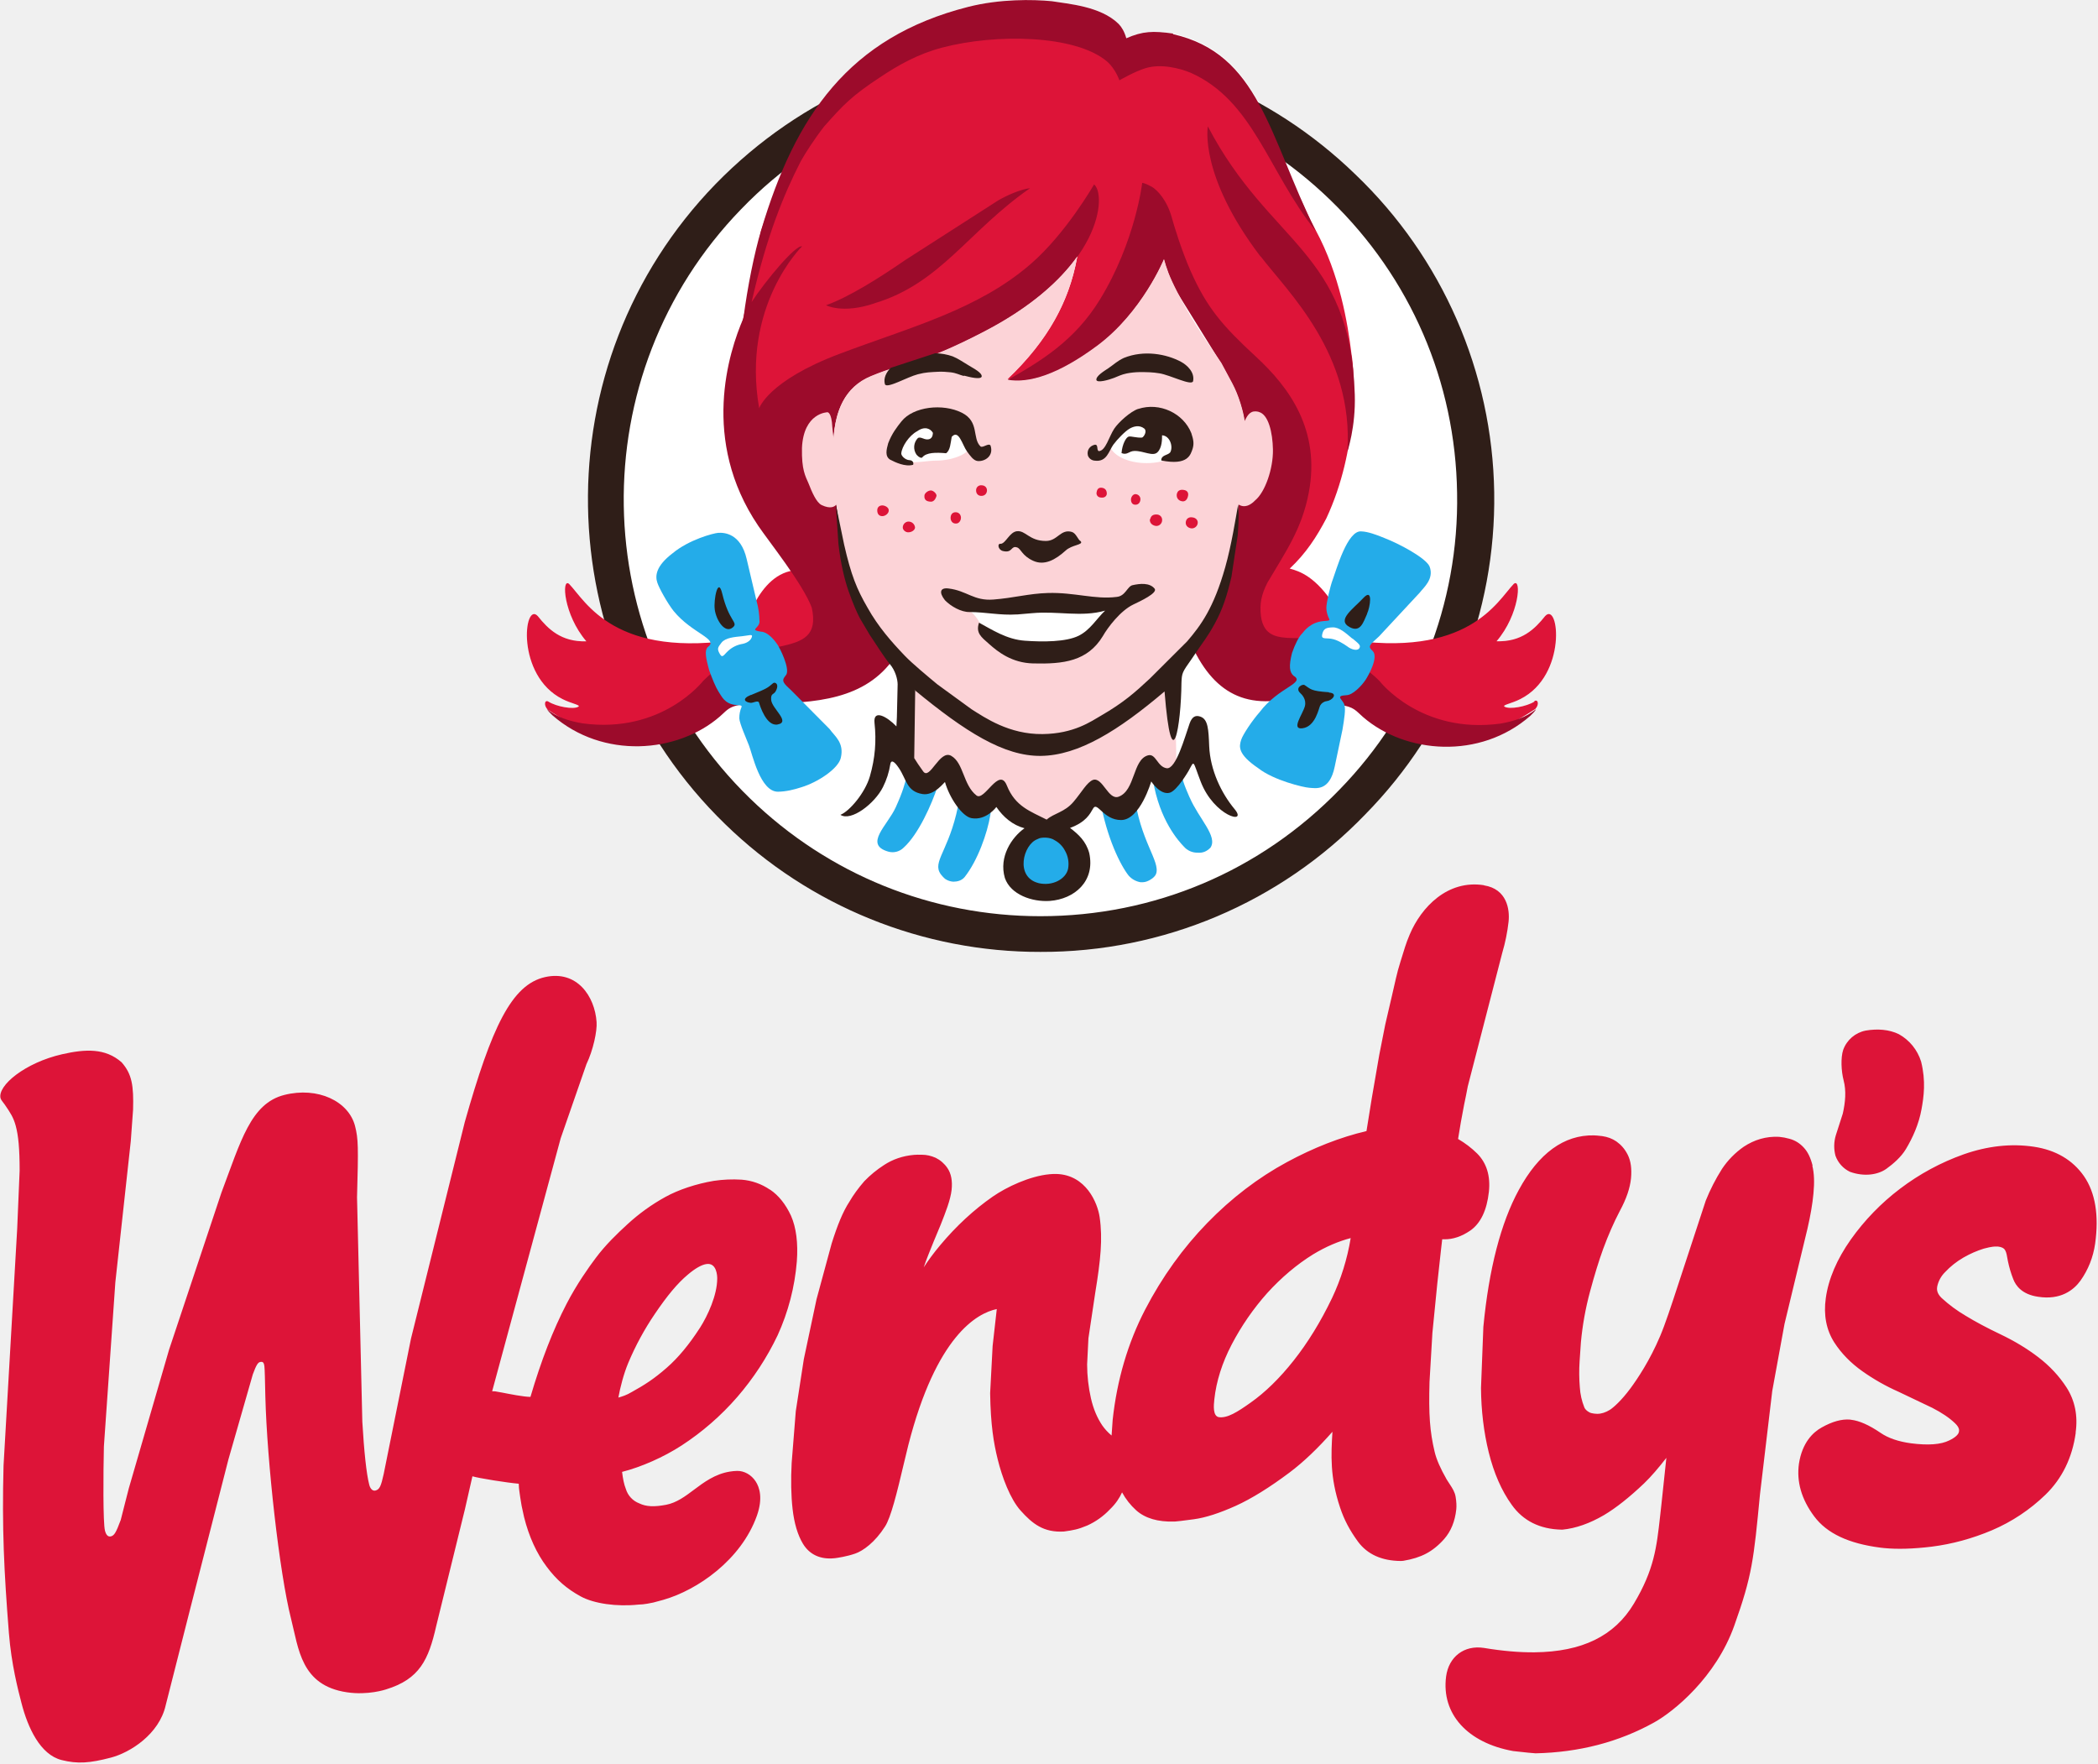
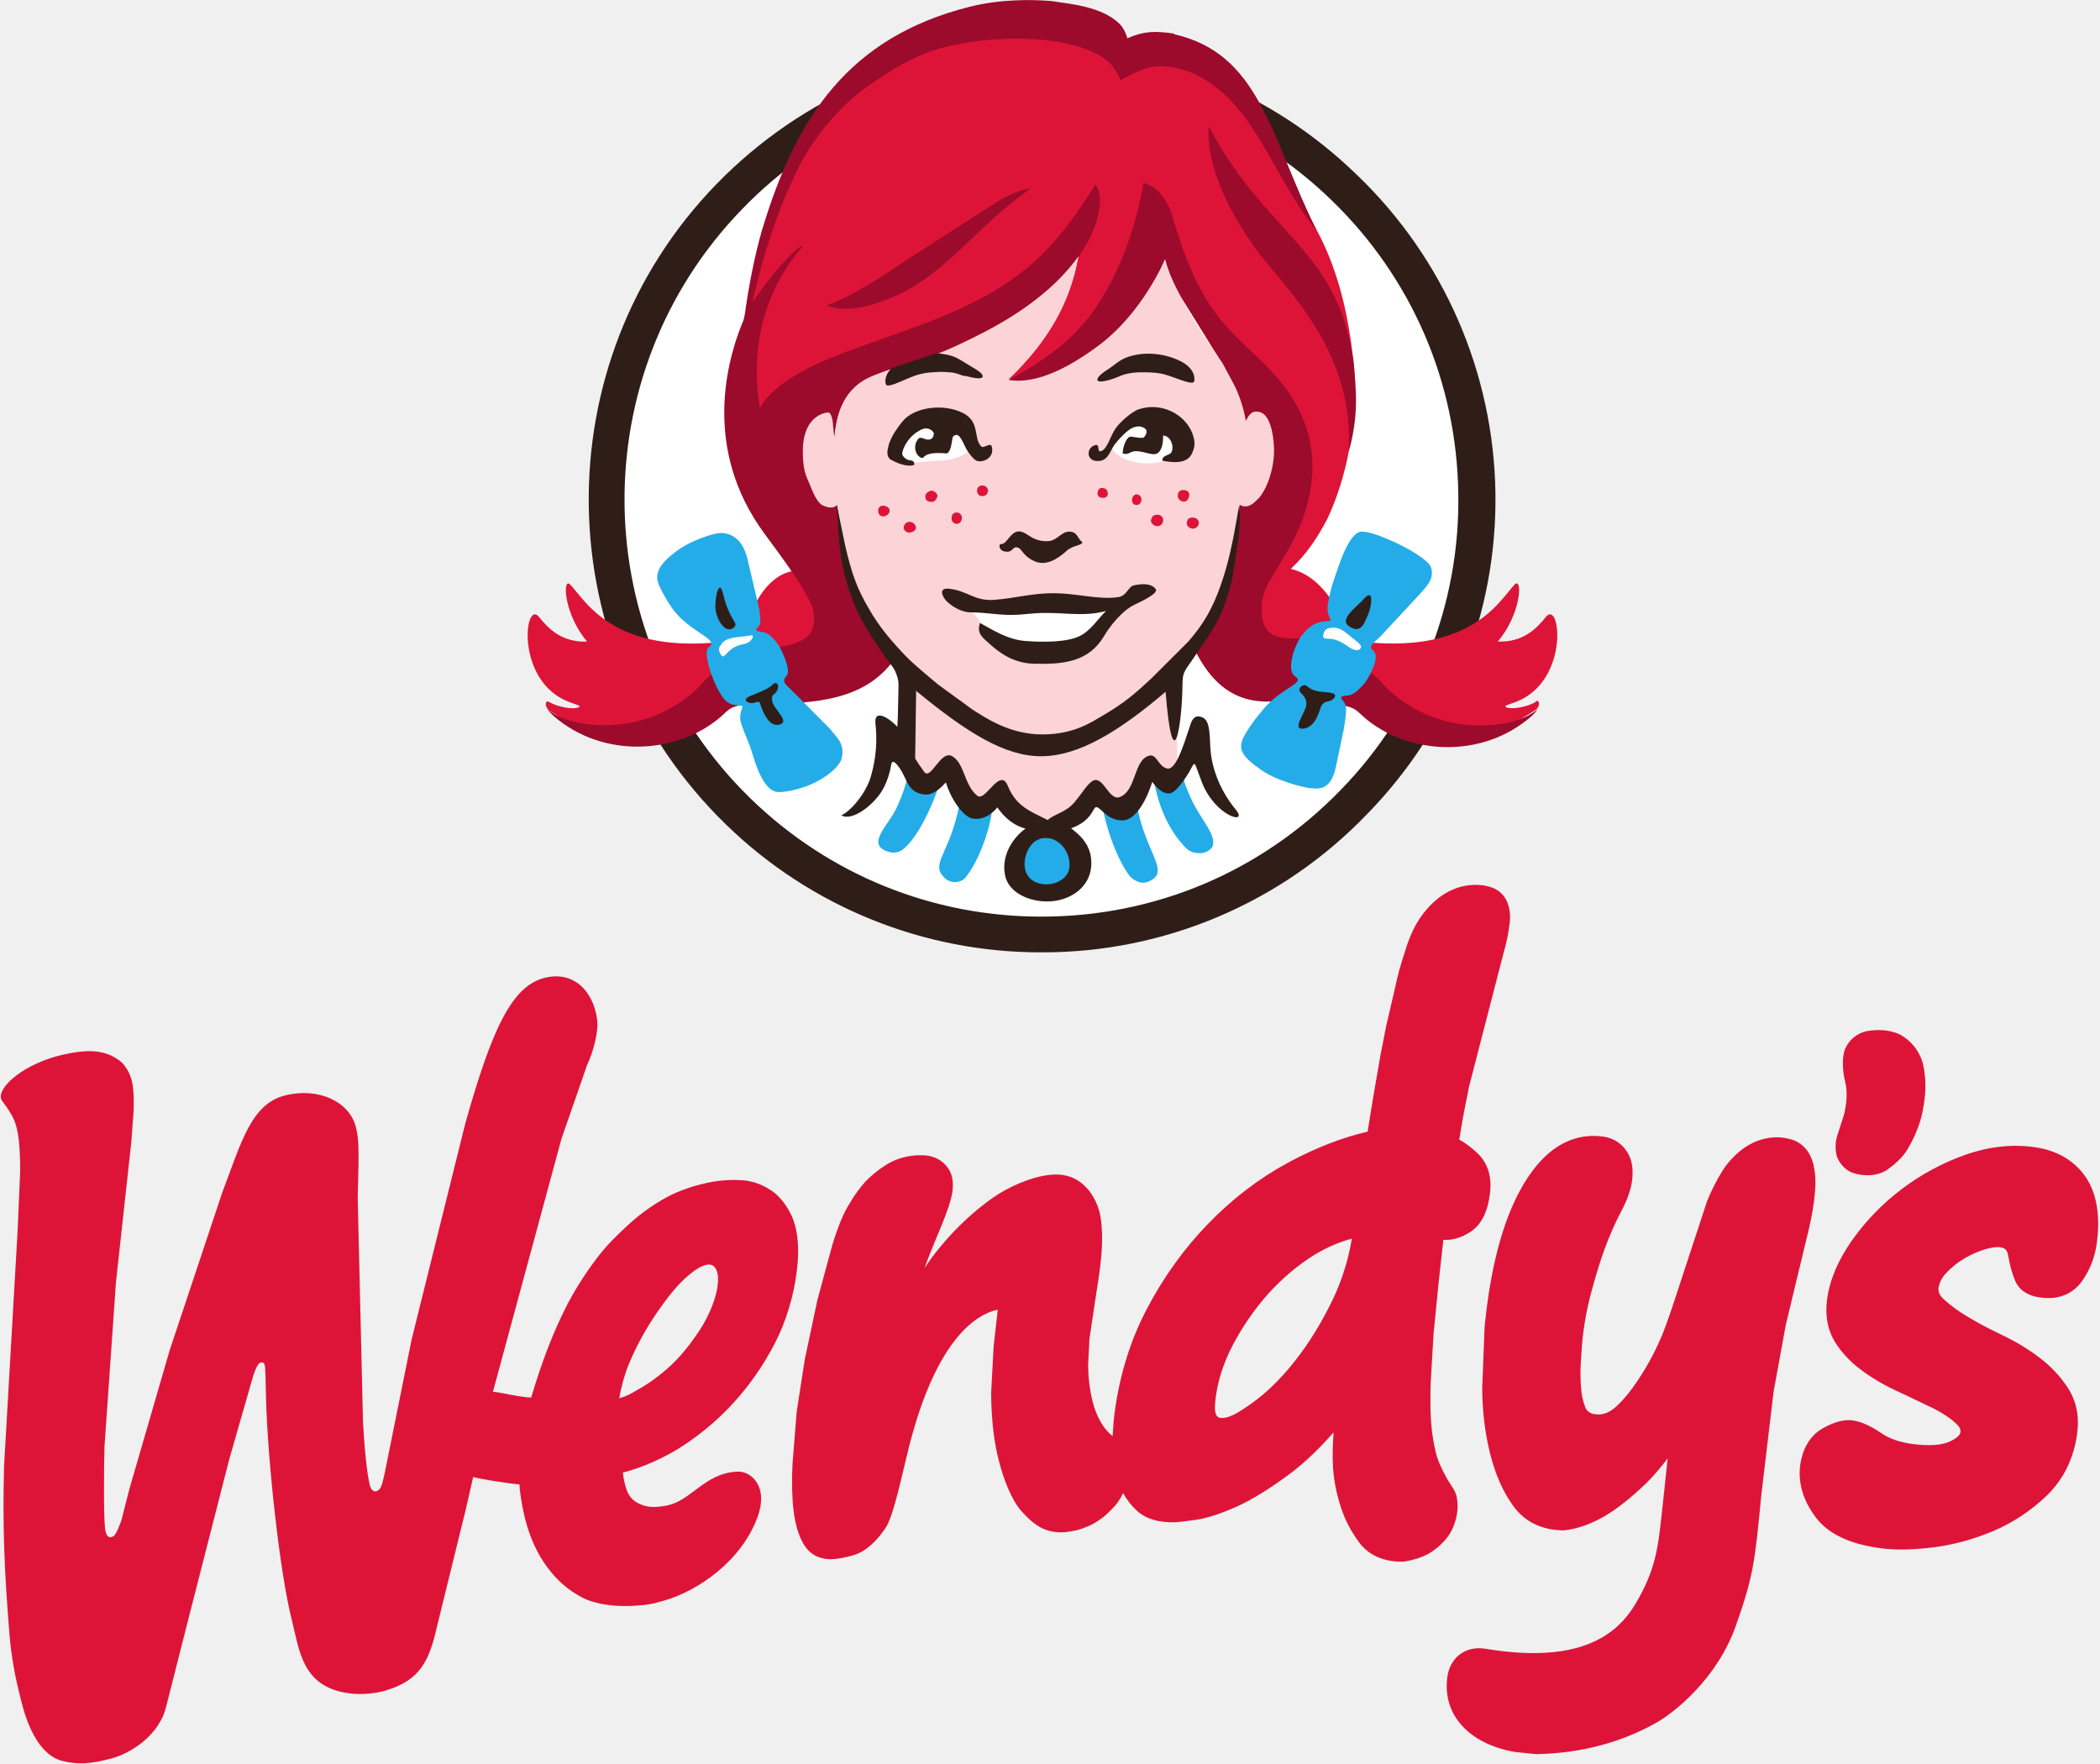
- <svg xmlns="http://www.w3.org/2000/svg" width="990" height="832">
+ <svg xmlns="http://www.w3.org/2000/svg" width="800" height="672" viewBox="0 0 990 832">
  <defs>
    <clipPath id="A">
      <path d="M15.75 694h81.833v90H15.75v-90z" />
    </clipPath>
    <clipPath id="B">
      <path d="M15.75 694h81.833v90H15.75v-90z" />
    </clipPath>
  </defs>
  <g transform="matrix(15.43459 0 0 -15.43459 -431.7622 11821.594)">
    <g transform="translate(-.032 -.032)">
      <g clip-path="url(#A)">
        <path d="M68.727 726.257c-.345-.72-.74-1.36-1.17-1.904s-.873-.976-1.32-1.29c-.388-.275-.712-.486-.978-.44-.172.043-.15.346-.128.54.06.558.24 1.122.53 1.678a7.77 7.77 0 0 0 1.088 1.575c.432.475.902.872 1.398 1.18.4.242.776.4 1.153.5a6.9 6.9 0 0 0-.574-1.842m4.65 12.63c-1.114.176-1.92-.672-2.272-1.508-.125-.293-.16-.444-.28-.822-.12-.372-.167-.653-.26-1.037l-.208-.895-.183-.928-.23-1.332-.16-.994c-.8-.188-1.62-.51-2.433-.95-.88-.476-1.698-1.102-2.435-1.86s-1.38-1.648-1.9-2.65c-.526-1.014-.86-2.148-.992-3.37l-.033-.478a1.57 1.57 0 0 0-.286.31c-.156.233-.27.5-.345.827a4.73 4.73 0 0 0-.117 1.037l.04.8.21 1.402c.16.977.23 1.632.133 2.3-.064.442-.42 1.29-1.315 1.32a1.66 1.66 0 0 1-.22-.008c-.602-.057-1.306-.387-1.737-.686-.574-.4-1.112-.897-1.6-1.48-.207-.247-.37-.47-.506-.68.086.263.2.526.3.78l.22.528c.146.37.298.753.332 1.06.03.277-.014.503-.13.67a.93.93 0 0 1-.358.311c-.14.062-.28.093-.418.093-.098.003-.184.001-.243-.004-.345-.03-.654-.137-.916-.31a3.35 3.35 0 0 1-.605-.496c-.178-.205-.334-.418-.456-.628-.2-.306-.368-.724-.542-1.278l-.462-1.703-.388-1.83-.246-1.592-.126-1.58c-.028-.52-.018-.996.028-1.408.05-.44.156-.797.317-1.064.202-.332.532-.486.96-.443.008 0 .015.002.02.002.08.01.358.05.617.14.24.083.604.343.912.827.178.276.36 1.006.577 1.93l.136.562c.853 3.33 2.092 4.03 2.704 4.157l-.127-1.127-.076-1.442c.014-.977.11-1.535.23-2.02.135-.553.386-1.22.7-1.57.358-.4.703-.68 1.326-.642.286.04.423.062.714.184a2.19 2.19 0 0 1 .691.493c.184.177.295.35.372.52a2.08 2.08 0 0 1 .431-.548c.274-.245.667-.36 1.168-.344l.035.002c.055.003.175.016.562.068.354.047.783.187 1.28.41.485.22 1.038.564 1.646 1.02.426.32.866.74 1.31 1.245-.043-.71-.078-1.385.232-2.313.127-.382.293-.695.55-1.048.288-.388.727-.586 1.31-.59h.004l.068.005c.277.046.506.118.7.22s.385.256.555.45c.205.235.327.537.367.902.01.1.006.235-.02.386-.024.146-.098.26-.175.377l-.098.152c-.193.337-.315.616-.37.852-.146.617-.183 1.135-.155 2.132l.088 1.495.15 1.513.113 1.03.037.322.07-.001c.256-.003.524.085.79.268.314.22.505.617.567 1.183.052.483-.067.876-.355 1.168-.177.175-.375.325-.587.448l.085.513.098.526.063.307.05.26 1.055 4.085a5.51 5.51 0 0 1 .193.953c.04.373-.05 1-.753 1.11m10.04-8.572c.056-.227.067-.506.034-.85-.03-.322-.093-.682-.183-1.073l-.702-2.914-.375-2.05-.375-3.16c-.192-2-.237-2.475-.786-4.015-.56-1.575-1.844-2.62-2.443-2.954-1.085-.606-2.306-.92-3.633-.948-.014 0-.018.001-.02.002l-.2.017-.464.05c-1.394.25-2.2 1.135-2.05 2.28.08.6.547.964 1.15.874.565-.094 1.087-.14 1.558-.135 1.447.016 2.44.495 3.034 1.49.62 1.037.694 1.72.8 2.663l.042.38.15 1.412c-.234-.3-.462-.57-.683-.782-.447-.425-.857-.75-1.222-.967-.437-.256-.864-.406-1.27-.446h-.027c-.666.014-1.18.27-1.528.763-.307.426-.543.964-.7 1.598-.152.618-.232 1.28-.237 1.97l.072 1.87c.17 1.77.535 3.18 1.084 4.186.608 1.12 1.382 1.688 2.298 1.667.05 0 .12-.008.25-.022.165-.023.31-.078.436-.164.14-.1.253-.223.346-.407.095-.19.127-.428.1-.72-.03-.298-.14-.625-.343-1-.182-.346-.353-.738-.51-1.163-.132-.364-.266-.802-.4-1.3a9.18 9.18 0 0 1-.279-1.553l-.04-.583a5.33 5.33 0 0 1 .007-.786 1.96 1.96 0 0 1 .138-.618c.04-.098.168-.165.208-.173a.81.81 0 0 1 .186-.024c.128 0 .26.042.39.124.1.064.344.273.63.66.2.272.587.84.905 1.596.15.352.34.928.54 1.54l.854 2.6a5.99 5.99 0 0 0 .497.97 2.54 2.54 0 0 0 .662.675c.322.213.68.324 1.08.304a1.71 1.71 0 0 0 .315-.059c.17-.044.32-.136.442-.27.12-.127.208-.308.27-.553m.7.3a1.15 1.15 0 0 0 .01.63l.213.662c.078.347.11.693.025 1.016-.074.284-.092.696-.013.932a.92.92 0 0 0 .688.59c.357.06.713.037 1.014-.11a1.45 1.45 0 0 0 .68-.838c.15-.6.082-1.078.012-1.46-.082-.457-.272-.873-.476-1.214-.145-.243-.388-.453-.596-.603-.256-.183-.676-.252-1.117-.092a.87.87 0 0 0-.44.488m7.345-8.465c-.106-.766-.418-1.403-.925-1.895a5.39 5.39 0 0 0-1.635-1.087c-.603-.255-1.223-.424-1.843-.502-.56-.068-1.05-.083-1.454-.043l-.11.012c-.976.125-1.64.435-2.03.958s-.542 1.062-.466 1.608c.1.648.43.963.698 1.11.326.183.61.26.864.24.01-.001.02-.002.03-.005.255-.03.55-.16.9-.398.235-.163.55-.27.934-.322.52-.067.913-.04 1.167.087.183.087.29.184.3.273.006.04.017.122-.123.255-.17.163-.405.322-.695.47l-1.032.492a6.35 6.35 0 0 0-1.099.623c-.358.252-.648.55-.863.883-.245.385-.332.84-.26 1.353.08.587.34 1.192.767 1.797a7.11 7.11 0 0 0 1.501 1.548 7.2 7.2 0 0 0 1.946 1.053c.728.256 1.45.337 2.147.233.67-.1 1.187-.404 1.534-.902.346-.504.46-1.198.34-2.06-.06-.417-.21-.797-.45-1.134-.202-.28-.6-.602-1.3-.49-.483.072-.677.333-.754.54-.068.17-.123.356-.163.548-.028.127-.035.292-.118.378-.05.044-.147.077-.268.068 0 0-.1.006-.35-.063-.21-.065-.422-.157-.624-.274a2.44 2.44 0 0 1-.566-.45.87.87 0 0 1-.236-.439c-.012-.073-.02-.198.136-.347a4.3 4.3 0 0 1 .738-.545c.3-.183.645-.367 1.054-.562.43-.205.82-.44 1.154-.696.357-.27.65-.587.874-.934.255-.4.35-.864.276-1.38m-42.058 3.206c-.332-.514-.664-.915-1.017-1.223-.394-.345-.688-.53-1.064-.738-.164-.1-.3-.14-.413-.172.056.308.16.72.304 1.064a8.55 8.55 0 0 0 .81 1.492c.384.567.695.94 1.012 1.205.22.186.413.297.558.32.323.056.34-.362.338-.445-.002-.503-.286-1.124-.528-1.504m2.14 4.224a1.77 1.77 0 0 1-.869.306 4.05 4.05 0 0 1-.845-.036c-.543-.09-1.093-.276-1.482-.492a5.95 5.95 0 0 1-1.157-.832c-.31-.284-.67-.628-.975-1.037-.2-.265-.58-.8-.888-1.396-.416-.802-.778-1.735-1.106-2.848-.205 0-.653.09-.858.13l-.226.04-.087.002 2.095 7.733.788 2.268c.206.428.33 1.014.31 1.285-.054.792-.6 1.592-1.572 1.377-1.03-.228-1.638-1.54-2.458-4.434l-1.644-6.618-.834-4.137c-.082-.374-.125-.48-.257-.51-.066-.015-.15.03-.187.184-.086.335-.158 1.03-.21 1.92l-.162 6.862c.043 1.536.04 1.783-.06 2.176-.194.76-1.137 1.213-2.164.953s-1.33-1.415-1.923-2.99l-1.6-4.8-1.23-4.236-.124-.484-.123-.484c-.147-.394-.198-.472-.296-.5s-.156.054-.186.174c-.062.24-.052 1.767-.033 2.573l.35 5.02.472 4.315.07.96c.02.733-.03 1.087-.35 1.45-.5.44-1.112.407-1.817.247-1.135-.258-1.985-.96-1.884-1.347.016-.058.075-.114.133-.2.172-.25.262-.39.33-.64.082-.297.12-.708.12-1.37l-.075-1.783-.417-7.237c-.05-1.91.014-3.234.164-5.122.076-.95.277-1.724.385-2.14.192-.746.57-1.575 1.227-1.74.487-.123.863-.094 1.504.074.59.153 1.48.716 1.678 1.603l.753 2.964 1.163 4.546.747 2.605c.104.283.155.36.22.377s.107-.005.122-.066c.008-.03.017-.076.02-.18l.007-.2.014-.608c.05-1.984.43-5.398.786-6.795.233-.913.3-2.04 1.707-2.248.65-.098 1.19.086 1.19.086 1.038.316 1.307.914 1.54 1.935l.878 3.572.23 1.01c.2-.06 1.055-.196 1.416-.227.004-.11.01-.166.02-.236l.026-.183.042-.256.075-.345c.15-.6.384-1.11.693-1.52.3-.4.61-.67 1.038-.905.407-.222 1.104-.32 1.765-.25a1.72 1.72 0 0 1 .27.027.3.3 0 0 1 .052.01l.135.026.31.084c1.038.298 2.374 1.22 2.855 2.57.188.532.083.865-.038 1.05-.132.202-.35.325-.57.32a1.55 1.55 0 0 1-.219-.021c-.452-.072-.794-.328-1.095-.554-.272-.204-.53-.397-.85-.46-.365-.07-.614-.06-.825.043a.68.68 0 0 0-.41.442c-.057.143-.088.306-.115.52.59.15 1.27.45 1.82.807a8.12 8.12 0 0 1 1.699 1.479c.497.574.913 1.21 1.237 1.89a6.76 6.76 0 0 1 .587 2.257c.042.568-.02 1.038-.178 1.398-.164.354-.38.623-.638.797" fill="#dd1438" />
      </g>
      <g clip-path="url(#B)">
        <path d="M45.204 744.573c.267-.14.568-.182.486-.234-.148-.092-.668.001-.914.155-.107.067-.147-.088-.05-.213.036-.057.08-.108.17-.19.947-.828 2.168-1.076 3.27-.886a13.82 13.82 0 0 1 2.011-2.457 13.77 13.77 0 0 1 9.635-3.904c3.776 0 7.303 1.492 9.93 4.2a14 14 0 0 1 1.726 2.174c1.117-.21 2.365.033 3.33.876a.96.96 0 0 1 .17.192c.097.125.057.28-.05.212-.246-.154-.766-.247-.913-.155-.082.052.218.095.485.234 1.44.725 1.18 3.01.753 2.534-.308-.386-.71-.793-1.482-.768.7.813.768 1.957.526 1.754-.226-.234-.53-.723-1.14-1.135.35 1.262.522 2.582.5 3.928a13.74 13.74 0 0 1-4.201 9.722 13.95 13.95 0 0 1-2.951 2.189c-.58 1.058-1.312 1.825-2.624 2.123-.615.085-.925.076-1.43-.144-.057.206-.144.345-.233.437-.553.547-1.555.612-2.046.696-.578.056-1.588.072-2.55-.172-2.1-.532-3.53-1.55-4.568-2.982-1.15-.648-2.217-1.466-3.166-2.444-3.53-3.64-4.654-8.736-3.404-13.306-.563.4-.85.86-1.066 1.084-.242.203-.173-.94.526-1.754-.77-.025-1.175.38-1.483.768-.426.478-.685-1.81.753-2.534" fill="#fff" />
      </g>
    </g>
    <path d="M59.78 763.392a12.64 12.64 0 0 1-9.147-3.871c-4.892-5.043-4.77-13.126.275-18.02 2.392-2.32 5.543-3.596 8.874-3.596 3.477 0 6.725 1.374 9.145 3.87a12.66 12.66 0 0 1 3.594 9.068c-.05 3.404-1.425 6.583-3.87 8.952-2.39 2.32-5.542 3.598-8.872 3.598m.002-26.58a13.77 13.77 0 0 0-9.636 3.905c-5.477 5.314-5.61 14.092-.298 19.567 2.63 2.7 6.156 4.203 9.932 4.203 3.616 0 7.037-1.387 9.634-3.906a13.74 13.74 0 0 0 .298-19.568 13.72 13.72 0 0 0-9.93-4.201" fill="#2f1e18" />
    <path d="M74.885 744.466c-.245-.154-.765-.247-.913-.155-.082.052.218.095.486.234 1.438.726 1.18 3.01.753 2.534-.308-.386-.712-.793-1.483-.768.7.814.768 1.957.526 1.754-.502-.52-1.38-2.303-5.214-1.686a4.07 4.07 0 0 0 .345.389c-.196.117-.393.303-.594.6-.586.925-1.086 1.082-1.386 1.165.5.47.82.968 1.116 1.53.993 2.122.878 4.43.77 5.038-.115.94-.355 2.407-1.093 3.778-.836 1.56-1.653 4.406-4.465 5.362-.572.03-.873-.001-1.375-.22-.05.1-.524.5-.575.58-.298.27-1.174.51-1.566.64-.807.014-1.518.215-2.41-.026-3.77-1.02-5.453-2.903-6.568-6.367a10.27 10.27 0 0 1-.237-1.508c.034.097-1.226-3.726-.39-5.822.154-.176.168-.512.325-.686.396-.927 1.03-1.497 1.412-2.347-1.237-.05-1.67-1.94-1.707-2.1-3.88-.642-4.763 1.155-5.268 1.678-.24.203-.173-.94.526-1.754-.77-.025-1.175.382-1.482.768-.427.478-.686-1.81.752-2.534.268-.138.568-.182.486-.233-.148-.093-.668 0-.913.154-.115.072-.155-.1-.03-.24 3.703-2.46 5.408.246 5.972.324 2.042-.587 5.662.855 4.056 2.1-.437.683-1.096 1.855-1.12 3.206-.1.76-.002.994-.836.924.296.922.6 1.73.293 3.13-.055-.02-.112-.07-.154-.1 1.645 1.606 4.9 1.797 6.665 3.552.23.4 1.14.533 1.357.95-.202-1.443-.845-2.713-2.182-3.988 0 0 .94-.003 1.687.53 1.274.91 1.87 2.014 2.75 2.968.005.047.247.263.237.322.145-.073.425-.305.518-.45 1.04-1.606.195-1.213 1.344-2.673.067-.077.19-.4.256-.49.25-.47.37-.76.688-1.195.413-.284.33-.765.573-1.584-.072-1.017-.28-1.8-.958-2.262-.037-.886-.785-2.942-.785-2.942.067-.203-.785-1.563 1.227-1.973.528-.107 1.326-.001 2.004.12a3.33 3.33 0 0 0 .421 1.236c-.016-.124-.028-.25-.028-.377a2.86 2.86 0 0 1 .183-1.003l.06.016c.564-.078 2.27-2.783 5.972-.324.125.13.085.31-.03.24" fill="#dd1438" fill-rule="evenodd" />
    <g fill="#24ace9">
      <path d="M64.337 741.55c-.154.356-.257.596-.25.9-.02.05-.076.096-.15.13l.006-.366-.647.265c-.062-.087-.096-.213-.075-.4.2-1.245.795-1.887.945-2.044a.54.54 0 0 1 .414-.188c.17-.014.285.038.4.152.233.344-.35.88-.632 1.53m-6.686-.4l-.35.405c-.242-1.496-.795-1.892-.62-2.272.055-.12.182-.22.182-.22a.49.49 0 0 1 .245-.082c.122.001.25.03.345.14.4.504.697 1.346.787 1.9a1.22 1.22 0 0 1 .007.346l-.595-.2z" />
      <path d="M56.45 741.853l-.573.136-.07.35a.8.8 0 0 1-.115-.169c-.06-.228-.108-.438-.333-.935-.25-.553-.98-1.134-.235-1.354a.48.48 0 0 1 .48.123c.448.404.857 1.324 1.038 1.88a1.93 1.93 0 0 1 .069.314l-.262-.344zm5.832-.735l-.678.36c.204-1.188.634-2.027.874-2.33a.62.62 0 0 1 .368-.205c.096-.004.164.008.247.05 0 0 .18.083.225.206.138.385-.505 1.023-.67 2.47l-.366-.55zm-2.706-2.318c.712-.18 1.347.37 1.36.556.01.147-.36.74-.497.87a.77.77 0 0 1-.773.152c-.217-.073-.64-.505-.632-.907.005-.33.542-.67.542-.67" />
    </g>
    <g fill-rule="evenodd">
      <path d="M54.71 756.644c2.02.605 2.86 2.202 4.758 3.52-.315-.042-.703-.22-.968-.37l-2.852-1.83c-.75-.518-1.72-1.135-2.42-1.38 0 0 .5-.274 1.482.058m9.128 8.248c-.615.085-.926.076-1.43-.144-.057.206-.144.345-.233.437-.554.548-1.555.613-2.046.696-.58.056-1.588.072-2.55-.172-3.66-.928-5.293-3.332-6.336-6.832-.21-.708-.416-1.726-.54-2.686-.453-1.04-1.313-3.736.452-6.348.317-.47 1.364-1.775 1.636-2.5.378-1.725-1.795-.694-3.32-2.242 0 0-1.256-1.63-3.69-1.298-.415.07-.79.193-1.087.437.037-.058.082-.11.17-.192 1.545-1.35 3.82-1.158 5.113-.04.284.244.292.4 1.26.4 1.687.002 3.204.124 4.085 1.41-.685.894-.994 1.208-1.26 1.76 0 .28-.086.64-.305 1.108-.14 1.742-.323 1.97-.294 2.843-.07 1.116-.018 2.402 1.138 2.88 1.163.48 1.473.33 3.453 1.358 3.656 1.896 3.745 4.22 3.368 4.512 0 0-.85-1.49-1.934-2.43-1.62-1.405-3.678-1.93-5.854-2.752-2.186-.826-2.45-1.662-2.45-1.662-.55 3.135 1.31 4.95 1.31 4.95-.187.064-1.125-1.06-1.542-1.704.466 2.04.98 3.28 1.5 4.3.136.25.445.722.722 1.075.582.655.835.927 1.707 1.5.547.366 1.15.71 1.897.906 1.628.43 4.067.396 5.036-.42.263-.224.383-.58.383-.58s.468.272.8.372c.472.142 1.027.002 1.377-.14 1.92-.852 2.37-3.016 3.82-4.833-1.433 2.93-1.728 5.416-4.36 6.013m2.68-6.793c.828-1.086 2.853-2.983 2.653-5.972 0 0 .258.757.226 1.745-.13 4.408-2.6 4.578-4.492 8.2 0 0-.283-1.492 1.613-3.983m8.417-13.845c-.038-.058-.082-.11-.17-.192-1.544-1.352-3.82-1.158-5.113-.04-.216.185-.273.32-.715.373-.154.356-.24.74-.24 1.142a2.68 2.68 0 0 0 .029.381 3.38 3.38 0 0 1-.378-.984c-.053-.003-.106-.085-.162-.1-1.846-.715-2.963-.235-3.693 1.214l.502.69c.148.324.6 1.297.722 2.616l.265 2.6c.097.838.094 1.053-.085 1.65-.157.493-.287.663-.58 1.222l-1.355 2.185c-.248.483-.323.717-.4.993 0 0-.67-1.63-2.048-2.652-1.18-.875-2.085-1.157-2.75-1.034 1.02.576 2.07 1.207 2.844 2.474 1.085 1.774 1.29 3.562 1.29 3.562s.07.005.29-.117c.165-.093.47-.405.62-.96.057-.21.288-.978.568-1.612.506-1.142.986-1.688 2.01-2.634.998-.922 1.97-2.228 1.604-4.15-.213-1.118-.714-1.813-1.267-2.755-.18-.36-.24-.63-.195-1.022.153-1.028 1.172-.47 2.454-.785a3.62 3.62 0 0 1-.244-.369c.475-.145.973-.377 1.417-.827 0 0 1.257-1.63 3.692-1.3.415.07.79.195 1.087.438" fill="#9c0b2b" />
      <path d="M66.45 753.327c-.226.052-.32-.064-.424-.282-.022.165-.063.333-.13.55-.156.493-.287.663-.58 1.222-.732 1.06-1.01 1.51-1.356 2.185-.248.483-.323.717-.4.993 0 0-.668-1.63-2.048-2.652-1.18-.875-2.084-1.157-2.75-1.034 1.268 1.2 1.91 2.415 2.147 3.767-.522-.732-1.41-1.55-2.856-2.3-1.98-1.028-2.3-.88-3.452-1.358-.824-.34-1.086-1.1-1.144-1.896l-.037.338c-.022.46-.148.452-.148.452s-.732-.01-.78-1.093c-.014-.668.104-.857.202-1.085.1-.256.236-.58.4-.66.28-.133.402-.042.447.014l.016-.093.015-.098.023-.147c.23-1.463.445-2.344.82-2.902l.095-.223.232-.38c.244-.19.367-.383.393-.573l.046-.06.143-.184c-.005-.006-.01-.012-.013-.018l.113-.1a3.95 3.95 0 0 1 .446-.42l-.087-2.837.094-.465.572-.136.275.36.928-1.074.805.282s.195-.08.36-.224 1.178-.594 1.178-.594l.47.183.595.446.24.407.982-.52.934 1.406.728-.3-.05 3.212.263.292.85 1.027.03.066.037.08.016.038.025.057.024.057.023.054.028.07.022.054.03.083.02.054.034.095.02.054.036.106.02.056.035.113.02.06.035.123.018.062.034.128.017.068.03.132.017.073.028.138.016.077.025.146.014.08.023.164.01.07.026.24.126 1.136c.078-.052.26-.12.502.13.3.245.554.967.543 1.554-.01.515-.136 1.08-.438 1.15" fill="#fcd3d7" />
    </g>
    <path d="M51.193 746.92a2.35 2.35 0 0 1-.088.617l-.304 1.29c-.182.784-.685.81-.87.798-.145-.01-.893-.207-1.395-.625-.524-.4-.532-.7-.466-.897.052-.164.305-.623.5-.87.557-.683 1.39-.855 1.044-1.098-.1-.1-.074-.298.045-.723.096-.263.19-.495.283-.644.09-.125.173-.373.53-.406.09-.01.197-.002.173-.06a.84.84 0 0 1-.068-.352c.006-.146.206-.6.295-.826.102-.26.346-1.423.89-1.413.247.003.492.065.704.134.504.15 1.135.567 1.213.898.113.47-.19.666-.344.886l-1.145 1.154c-.044.047-.1.093-.165.158-.184.183-.09.235-.008.355.1.206-.193.787-.267.902-.122.186-.325.402-.507.405-.38.062-.05.092-.047.318" fill="#24ace9" />
    <g fill="#2f1e18">
      <path d="M50.934 744.667c.505.207.5.214.677.363.058.047.206-.03.07-.26-.058-.093-.148-.05-.13-.256.025-.266.6-.67.2-.747-.345-.07-.543.57-.57.662s-.18-.008-.257-.001c-.163.016-.296.117 0 .24m-1.1 2.622c.048-.36.332-.77.567-.544.15.144-.136.183-.336 1.02-.13.543-.268-.196-.23-.475" />
    </g>
    <path d="M50.662 746.465c-.23-.024-.508-.043-.63-.197s-.137-.194-.053-.343.125-.026.26.095a.84.84 0 0 0 .407.205c.122.018.27.082.314.215.032.103-.08.047-.298.025" fill="#fff" fill-rule="evenodd" />
    <path d="M69.136 744.662c.194.001.464.284.586.467.076.115.413.698.217.885-.106.106-.133.138.03.293l.17.157 1.237 1.33c.107.145.453.417.303.804-.115.263-.94.7-1.376.867-.244.102-.517.2-.707.204-.43.05-.774-1.204-.872-1.46-.085-.22-.203-.734-.2-.88 0-.108.036-.24.09-.342.032-.056-.086-.05-.183-.06-.386-.036-.577-.29-.65-.382-.093-.086-.217-.33-.306-.59-.106-.417-.073-.588.04-.694.393-.235-.443-.336-1.036-1.123-.214-.242-.51-.68-.56-.843-.063-.202-.114-.433.523-.865.478-.376 1.392-.588 1.552-.598.202-.012.628-.123.786.647l.237 1.13c.06.348.095.623.064.726-.017.187-.336.306.057.327" fill="#24ace9" />
    <g fill="#2f1e18">
      <path d="M68.603 744.752c-.573.037-.555.1-.746.22-.062.04-.3-.084-.133-.243.06-.053.195-.2.144-.403-.068-.25-.433-.723-.076-.676.406.05.5.625.545.7a.27.27 0 0 0 .204.132c.17.02.353.243.062.26m1.167 2.406c-.114-.248-.2-.583-.53-.407-.416.22.104.554.422.9.3.314.197-.3.108-.484" />
    </g>
    <g fill-rule="evenodd">
      <g fill="#fff">
        <path d="M69.314 746.395c-.196.167-.394.346-.595.34s-.28-.038-.32-.204.08-.117.267-.143.392-.16.5-.236c.106-.086.3-.15.363-.058s-.02.143-.204.3m-11.257.196s-.282.695-.572.676l1.684-.064c.08.004.24.07.32.076.787.08 1.715-.144 2.44.072-.248-.235-.4-.8-.756-.98-.383-.192-1.27-.247-1.822-.215s-.902.228-1.293.434" />
      </g>
    </g>
    <g fill="#dd1438">
      <path d="M54.794 750.316c0 .085.056.148.158.148.083-.002.195-.064.193-.15.004-.1-.112-.18-.198-.178-.1 0-.155.07-.153.18m.78-.526c0 .1.086.183.18.18a.2.2 0 0 0 .195-.181c-.001-.078-.103-.147-.2-.147-.088-.007-.176.07-.175.148m.662.973c0 .07.108.16.2.158.066-.002.17-.086.17-.163-.036-.127-.1-.18-.17-.18-.134.002-.212.055-.2.185m.8-.68c.002.092.046.173.157.172.1-.001.16-.08.16-.168 0-.096-.072-.188-.164-.177-.1 0-.153.086-.153.173m.78.833a.15.15 0 0 0 .165.163c.105 0 .17-.072.167-.16s-.063-.165-.172-.164c-.104-.001-.16.077-.16.16m3.685-.045c.016.097.066.15.17.132s.146-.094.14-.195c-.018-.087-.102-.12-.2-.1a.13.13 0 0 0-.11.163m1.054-.193c.015.077.08.144.154.13.092-.016.145-.102.128-.185-.016-.1-.093-.152-.184-.134-.078.015-.115.098-.098.2m1.4.13c.02.094.093.14.22.117.1-.018.14-.087.12-.182-.02-.102-.082-.182-.184-.163-.13.023-.177.127-.158.228m-.813-.773c.02.108.1.156.23.138.092-.02.15-.1.13-.205-.018-.088-.105-.157-.2-.14-.125.022-.186.118-.17.206m1.098-.076c.02.105.108.15.213.128.098-.013.17-.093.147-.192-.018-.093-.116-.158-.206-.14-.107.02-.174.1-.154.205" />
    </g>
    <g fill="#fff">
      <path d="M56.55 753.016a1.64 1.64 0 0 1-1.061-.943c-.001-.115.287-.236.296-.28.14-.04.615.043.782.04.565-.006 1.208.255 1.046.578 0 0-.544.75-1.063.604m7.33-.972c.143.23-.492 1.082-.897 1.042s-.7-.194-1.03-.7c-.018-.03.008-.16-.01-.192.152-.254.584-.438 1.094-.436a1.89 1.89 0 0 1 .462.056c.008.16.24-.01.38.22" />
    </g>
    <path d="M59.724 738.916c.432-.1.836.127.903.434a.82.82 0 0 1-.096.562.76.76 0 0 1-.305.311c-.157.11-.4.09-.476.064l-.068-.03c-.428-.167-.682-1.155.042-1.34m-3.77 5.897l-.03-2.076c.067-.11.154-.24.274-.406.205-.286.5.678.857.476.382-.216.363-.89.77-1.21.243-.2.694.9.932.3.257-.64.718-.786 1.216-1.04.223.196.55.223.822.545.256.302.41.6.598.67.292.09.464-.63.78-.515.514.19.424 1.137.9 1.265.242.065.28-.35.567-.394s.557.955.704 1.37c.074.205.18.264.338.204.225-.085.24-.388.26-.9.032-.733.37-1.436.778-1.926s-.63-.218-1.038.843c-.254.66-.183.665-.372.325 0 0-.35-.606-.576-.666-.29-.078-.564.346-.564.346s-.34-1.178-.92-1.18c-.545-.002-.728.58-.856.354-.097-.167-.217-.416-.706-.595.262-.2.488-.407.587-.77.187-.862-.452-1.406-1.205-1.462-.543-.037-1.2.192-1.375.702-.19.65.21 1.242.6 1.52-.36.095-.648.34-.86.65 0 0-.306-.422-.758-.342-.288.05-.674.618-.812 1.102-.007.022-.32-.425-.686-.365-.49.08-.485.44-.723.794-.053.078-.228.333-.264.114a2.37 2.37 0 0 0-.224-.695c-.25-.502-.973-1.06-1.3-.848.283.114.755.675.9 1.176.162.56.202 1.085.142 1.632-.047.436.384.195.67-.104l.014.282.023 1c.001.148-.067.425-.24.624-.178.213-.452.657-.608.883l-.3.507c-.106.2-.205.428-.35.833-.118.335-.244.836-.313 1.46l-.08 1.202.256-1.237c.212-.93.387-1.36.714-1.923.326-.586.74-1.053 1.135-1.466.23-.242.707-.636 1-.88l1.044-.76c.405-.255 1.15-.773 2.172-.76.96.01 1.483.388 1.796.568.672.39 1.02.695 1.488 1.132l1.137 1.134c.423.494.812 1.022 1.164 2.266.192.68.316 1.475.395 1.92.01-.158.035-.337-.014-.95l-.19-1.26c-.14-.593-.27-.99-.505-1.423-.243-.445-.308-.484-.716-1.096-.285-.404-.296-.42-.308-.726-.01-1.285-.295-3.05-.517-.262-1.413-1.2-2.628-1.956-3.78-1.97-1.13-.013-2.312.735-3.87 2.02m6.847 8.59c-.237-.077-.607-.413-.736-.608-.16-.242-.262-.677-.47-.684-.08.028-.003.208-.124.195-.156-.035-.25-.17-.21-.332a.24.24 0 0 1 .211-.155c.37-.048.426.293.567.49.12.163.364.414.495.488.12.07.298.123.45.004.09-.076.001-.242-.065-.276-.17-.014-.33.048-.41.03s-.2-.235-.22-.505c.178-.072.22.063.396.066.282.004.56-.18.703-.04s.14.405.14.518c.24-.01.35-.35.248-.524-.08-.092-.274-.074-.273-.245.82-.165.896.176.96.36.045.15.028.27-.04.475-.24.608-.97.955-1.624.74m-7.578-1.553c.145-.076.453-.225.697-.154.03.094-.05.14-.103.14-.154.006-.263.143-.26.207.018.21.234.547.488.68.232.165.41.076.48-.052-.005-.1-.04-.176-.127-.195-.133-.03-.23.085-.328.042a.4.4 0 0 1-.047-.513c.067-.08.146-.112.174-.086.125.16.426.156.73.13.13.09.136.31.172.5.216.245.324-.248.467-.444.094-.128.196-.28.324-.294.22-.022.504.154.395.476-.063.083-.236-.084-.305-.03-.262.25-.026.757-.57 1.03-.582.292-1.485.19-1.846-.263-.14-.176-.293-.37-.407-.67-.055-.198-.107-.403.067-.506m5.557-2.207c-.357.107-.44-.275-.803-.274-.51 0-.615.326-.885.298-.222-.025-.337-.362-.488-.385-.12.024-.096-.18.057-.22.306-.077.24.18.44.108.12-.046.144-.25.487-.407s.68.03.987.307c.194.188.56.175.467.29-.082.04-.14.245-.263.28m.742 4.652c.024-.1.374-.001.538.062.126.05.232.104.392.137a2.22 2.22 0 0 0 .377.04c.248.001.408-.002.622-.037.338-.056.975-.39 1.027-.243.058.274-.182.494-.364.593-.45.243-1.14.37-1.754.12-.206-.098-.276-.18-.47-.313-.135-.09-.383-.238-.368-.36m-2.433-7.17l.468.04c.786.073 1.506-.13 2.232.078-.25-.232-.454-.595-.813-.77-.384-.188-1.086-.19-1.638-.15-.558.038-1.014.342-1.404.552-.105-.315.064-.436.306-.65.274-.245.7-.58 1.345-.596.933-.024 1.668.066 2.136.837.143.253.53.772.93.964.225.107.74.348.655.48-.153.196-.457.16-.675.112-.166-.034-.216-.338-.493-.36-.656-.085-1.293.145-2.102.12-.582-.017-1.04-.152-1.663-.2-.6-.048-.808.27-1.37.338-.256.033-.303-.115-.11-.36.182-.187.498-.365.75-.36.5-.001.94-.107 1.446-.073m-1.622 7.29c-.14.036-.222.09-.4.112-.11.013-.27.023-.38.017-.246-.014-.37-.012-.62-.076-.332-.085-.948-.45-1.01-.306-.053.192.047.365.172.5l1.368.448a1.72 1.72 0 0 0 .531-.095c.183-.075.32-.178.5-.283.137-.085.405-.218.388-.336-.035-.1-.37-.016-.54.03" fill="#2f1e18" fill-rule="evenodd" />
  </g>
</svg>
